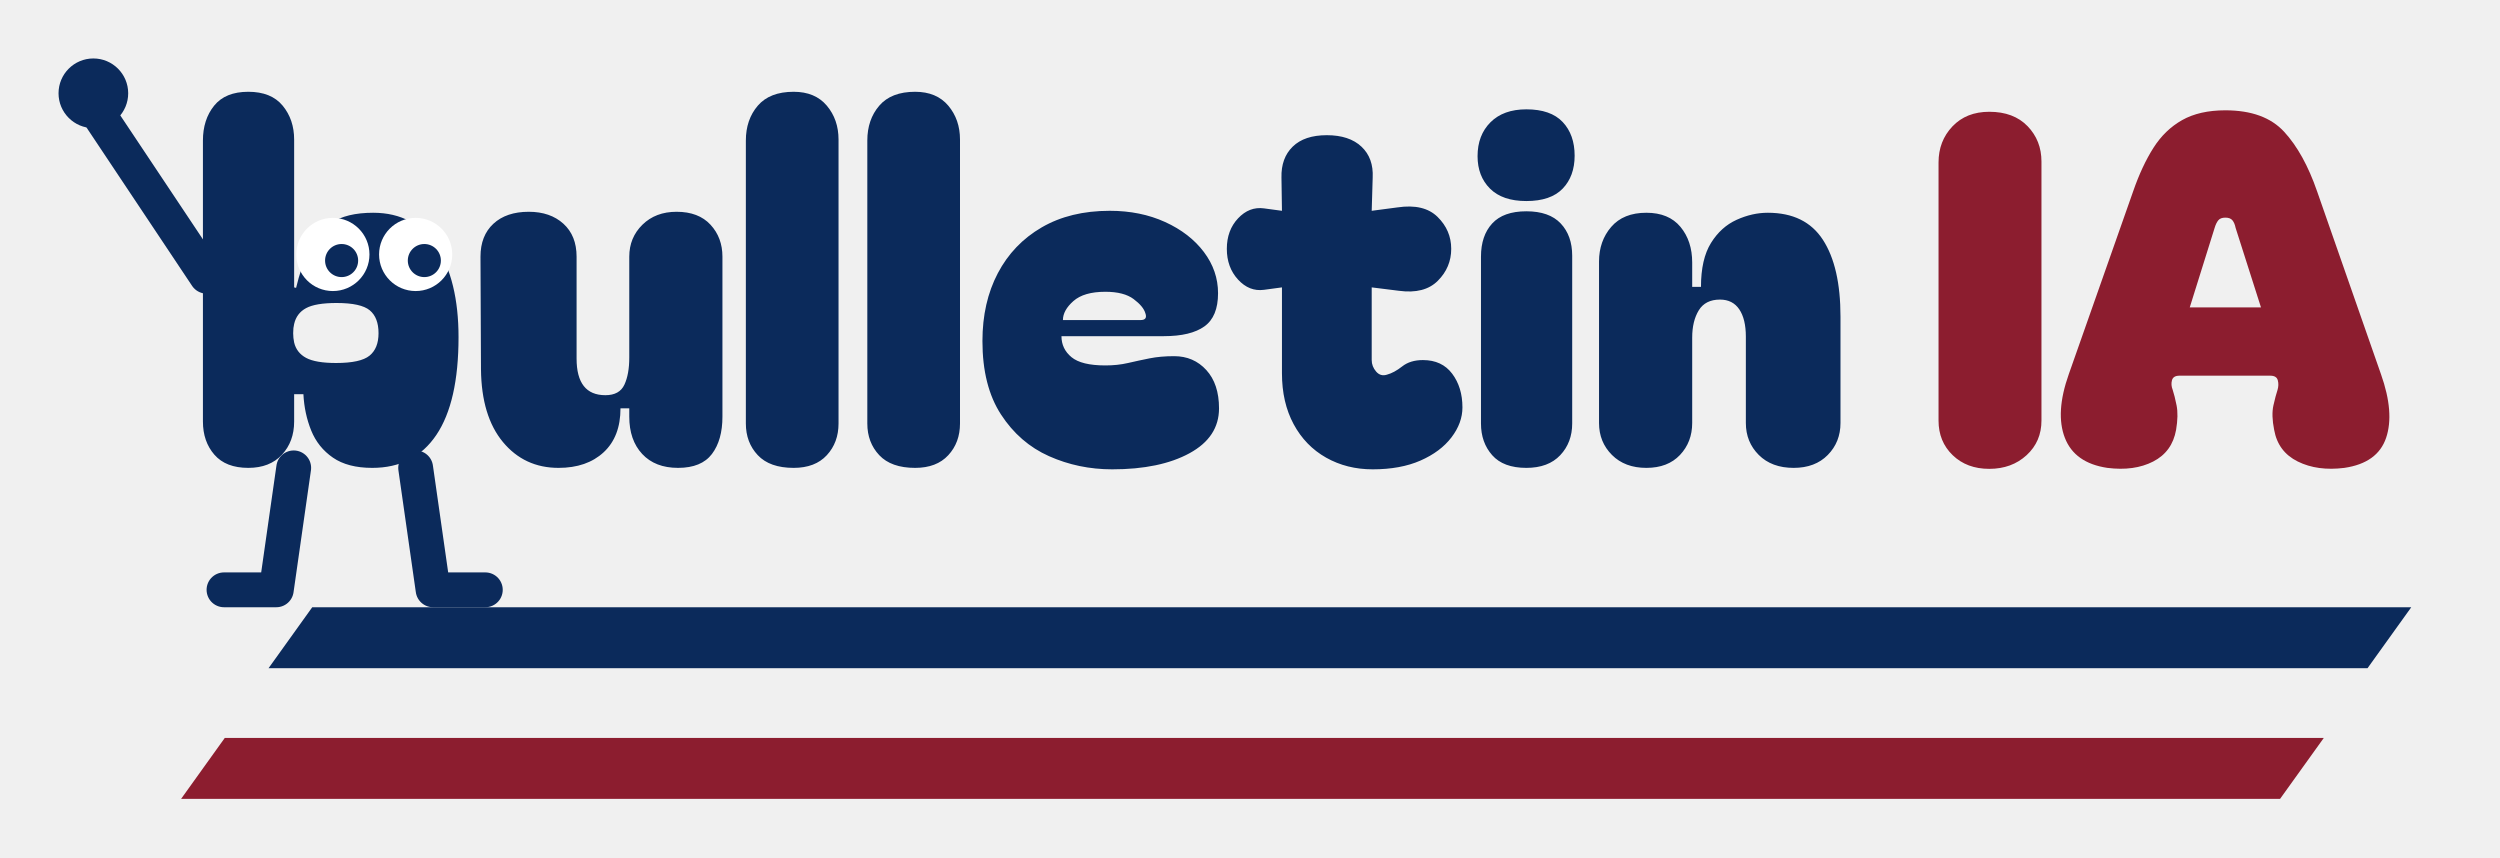
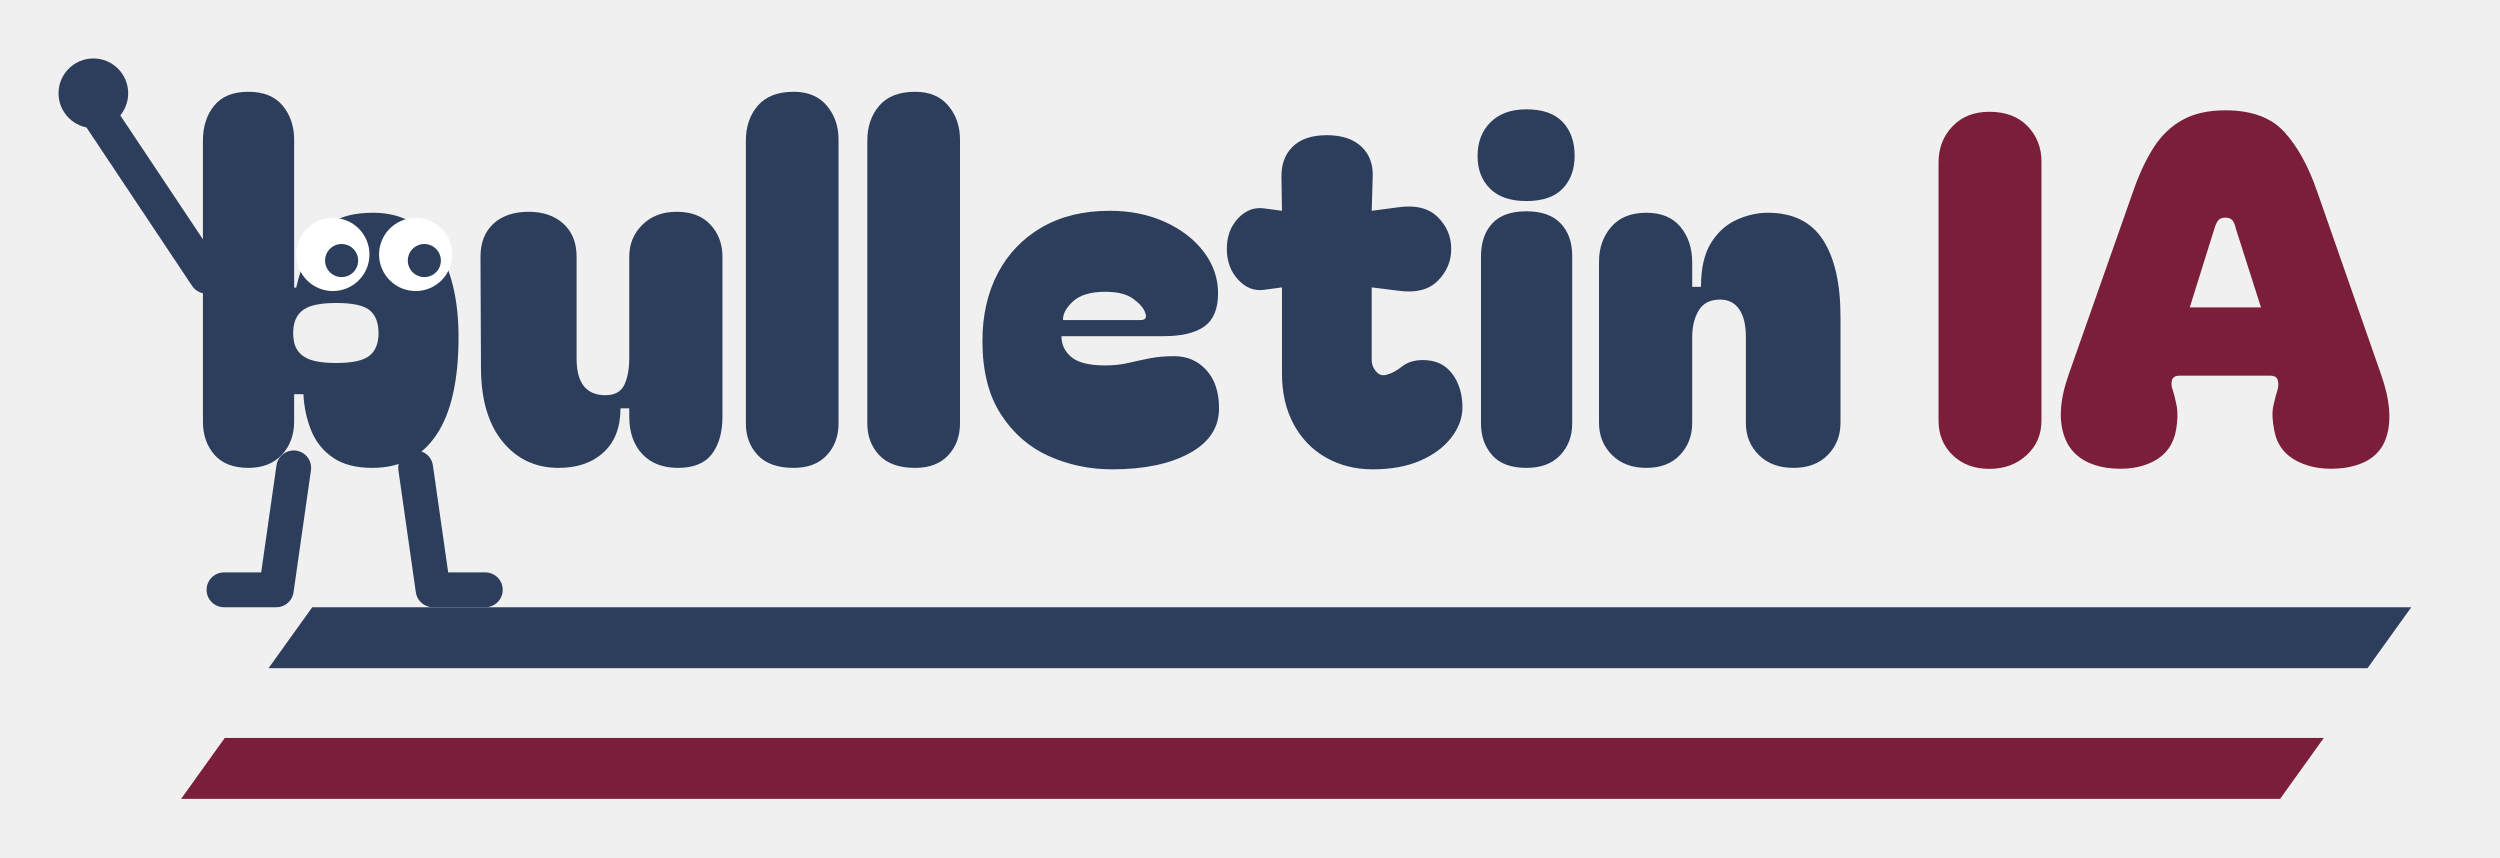
<svg xmlns="http://www.w3.org/2000/svg" viewBox="-38.9 -95.9 512.5 175.8" width="513" height="176">
-   <path d="M37.4 0.0Q32.4 0.0 29.35 -2.1Q26.3 -4.2 24.9 -7.65Q23.5 -11.1 23.3 -15.1H21.4V-9.5Q21.4 -5.4 18.9 -2.7Q16.4 0.0 12.0 0.0Q7.4 0.0 5.05 -2.7Q2.7 -5.4 2.7 -9.5V-67.1Q2.7 -71.4 5.0 -74.25Q7.3 -77.1 12.0 -77.1Q16.7 -77.1 19.05 -74.25Q21.4 -71.4 21.4 -67.3V-37.0L21.8 -36.9Q22.8 -41.1 24.35 -44.6Q25.9 -48.1 29.0 -50.2Q32.1 -52.3 37.6 -52.3Q46.1 -52.3 50.6 -45.35Q55.1 -38.4 55.1 -26.8Q55.1 -13.5 50.55 -6.75Q46.0 0.0 37.4 0.0ZM21.2 -27.6Q21.2 -27.1 21.25 -26.65Q21.3 -26.2 21.4 -25.7Q21.9 -23.6 23.85 -22.55Q25.8 -21.5 30.0 -21.5Q35.0 -21.5 36.85 -23.0Q38.7 -24.5 38.7 -27.6Q38.7 -30.8 36.9 -32.3Q35.1 -33.8 30.1 -33.8Q25.8 -33.8 23.85 -32.75Q21.9 -31.7 21.4 -29.5Q21.3 -29.1 21.25 -28.65Q21.2 -28.2 21.2 -27.6ZM75.6 0.0Q68.6 0.0 64.2 -5.3Q59.8 -10.6 59.7 -20.2L59.6 -43.3Q59.6 -47.6 62.25 -50.05Q64.9 -52.5 69.5 -52.5Q73.9 -52.5 76.6 -50.05Q79.3 -47.6 79.3 -43.3V-22.4Q79.3 -14.9 85.2 -14.9Q88.1 -14.9 89.1 -17.05Q90.1 -19.2 90.1 -22.6V-43.3Q90.1 -47.2 92.8 -49.85Q95.5 -52.5 99.8 -52.5Q104.3 -52.5 106.75 -49.85Q109.2 -47.2 109.2 -43.3V-10.5Q109.2 -5.7 107.05 -2.85Q104.9 0.0 100.1 0.0Q95.4 0.0 92.75 -2.85Q90.1 -5.7 90.1 -10.5V-12.2H88.3Q88.3 -6.4 84.85 -3.2Q81.4 0.0 75.6 0.0ZM123.8 0.0Q118.9 0.0 116.45 -2.6Q114 -5.2 114 -9.1V-67.1Q114 -71.4 116.45 -74.25Q118.9 -77.1 123.8 -77.1Q128.2 -77.1 130.6 -74.25Q133 -71.4 133 -67.3V-9.1Q133 -5.2 130.6 -2.6Q128.2 0.0 123.8 0.0ZM148.7 0.0Q143.8 0.0 141.35 -2.6Q138.9 -5.2 138.9 -9.1V-67.1Q138.9 -71.4 141.35 -74.25Q143.8 -77.1 148.7 -77.1Q153.1 -77.1 155.5 -74.25Q157.9 -71.4 157.9 -67.3V-9.1Q157.9 -5.2 155.5 -2.6Q153.1 0.0 148.7 0.0ZM162.5 -26.0Q162.5 -33.9 165.65 -39.9Q168.8 -45.9 174.65 -49.3Q180.5 -52.7 188.6 -52.7Q194.9 -52.7 199.95 -50.4Q205 -48.1 207.9 -44.25Q210.8 -40.4 210.8 -35.8Q210.8 -31.0 208.0 -29.0Q205.2 -27.0 199.7 -27.0H178.7Q178.7 -24.4 180.75 -22.7Q182.8 -21.0 187.7 -21.0Q190.2 -21.0 192.35 -21.5Q194.5 -22.0 196.75 -22.45Q199 -22.9 201.8 -22.9Q205.8 -22.9 208.4 -20.05Q211 -17.2 211 -12.2Q211 -6.3 204.95 -3Q198.9 0.3 189.1 0.3Q182.2 0.3 176.15 -2.4Q170.1 -5.1 166.3 -10.95Q162.5 -16.8 162.5 -26.0ZM194.9 -30.3Q196.4 -30.3 195.9 -31.7Q195.5 -33.1 193.5 -34.6Q191.5 -36.1 187.7 -36.1Q183.3 -36.1 181.15 -34.2Q179 -32.3 179 -30.3ZM242.5 0.3Q237.2 0.3 232.95 -2.1Q228.7 -4.5 226.3 -8.95Q223.9 -13.4 223.9 -19.4V-37.0L220.2 -36.5Q217.2 -36.1 214.9 -38.6Q212.6 -41.1 212.6 -44.9Q212.6 -48.7 214.9 -51.15Q217.2 -53.6 220.2 -53.2L223.9 -52.7L223.8 -59.5Q223.7 -63.5 226.1 -65.85Q228.5 -68.2 233.1 -68.2Q237.7 -68.2 240.2 -65.85Q242.7 -63.5 242.5 -59.5L242.3 -52.7L247.6 -53.4Q253.0 -54.2 255.8 -51.45Q258.6 -48.7 258.6 -44.9Q258.6 -41.1 255.85 -38.35Q253.1 -35.6 247.9 -36.3L242.3 -37.0V-22.1Q242.3 -20.8 243.2 -19.75Q244.1 -18.7 245.4 -19.1Q246.9 -19.5 248.55 -20.8Q250.2 -22.1 252.8 -22.1Q256.7 -22.1 258.8 -19.3Q260.9 -16.5 260.9 -12.4Q260.9 -9.2 258.65 -6.25Q256.4 -3.3 252.3 -1.5Q248.2 0.3 242.5 0.3ZM264 -63.9Q264 -68.2 266.65 -70.85Q269.3 -73.5 274 -73.5Q279 -73.5 281.45 -70.9Q283.9 -68.3 283.9 -64.0Q283.9 -59.8 281.45 -57.25Q279 -54.7 274 -54.7Q269.1 -54.7 266.55 -57.25Q264 -59.8 264 -63.9ZM274 0.0Q269.3 0.0 267 -2.6Q264.7 -5.2 264.7 -9.1V-43.3Q264.7 -47.6 267 -50.1Q269.3 -52.6 274 -52.6Q278.7 -52.6 281.05 -50.1Q283.4 -47.6 283.4 -43.5V-9.1Q283.4 -5.2 280.95 -2.6Q278.5 0.0 274 0.0ZM298.6 0.0Q294.2 0.0 291.55 -2.65Q288.9 -5.3 288.9 -9.2V-42.3Q288.9 -46.5 291.4 -49.4Q293.9 -52.3 298.6 -52.3Q303.2 -52.3 305.6 -49.4Q308 -46.5 308 -42.1V-37.1H309.8Q309.8 -42.8 311.85 -46.1Q313.9 -49.4 317.1 -50.85Q320.3 -52.3 323.5 -52.3Q331.2 -52.3 334.8 -46.75Q338.4 -41.2 338.4 -31.0V-9.2Q338.4 -5.3 335.8 -2.65Q333.2 0.0 328.8 0.0Q324.3 0.0 321.65 -2.65Q319 -5.3 319 -9.2V-26.9Q319 -30.5 317.65 -32.5Q316.3 -34.5 313.7 -34.5Q310.7 -34.5 309.35 -32.3Q308 -30.1 308 -26.7V-9.2Q308 -5.3 305.5 -2.65Q303 0.0 298.6 0.0Z" fill="#0B2A5B" />
-   <path d="M368.9 0.2Q364.3 0.2 361.4 -2.6Q358.5 -5.4 358.5 -9.7V-62.6Q358.5 -67.0 361.35 -70.0Q364.2 -73.0 368.9 -73.0Q373.9 -73.0 376.75 -70.05Q379.6 -67.1 379.6 -62.8V-9.7Q379.6 -5.4 376.55 -2.6Q373.5 0.2 368.9 0.2ZM393.1 0.0Q386.4 -1.0 384.4 -6.15Q382.4 -11.3 385.2 -19.2L398.4 -56.7Q400.2 -61.9 402.55 -65.6Q404.9 -69.3 408.45 -71.3Q412.0 -73.3 417.3 -73.3Q425.3 -73.3 429.35 -68.9Q433.4 -64.5 436.1 -56.7L449.2 -19.2Q452.0 -11.3 450.25 -6.15Q448.5 -1.0 441.7 0.0Q436.2 0.7 432.15 -1.3Q428.1 -3.3 427.3 -7.8Q426.7 -10.8 427.15 -12.8Q427.6 -14.8 428.0 -16.0Q428.3 -17.0 428.05 -17.95Q427.8 -18.9 426.5 -18.9H407.9Q406.6 -18.9 406.35 -17.95Q406.1 -17.0 406.5 -16.0Q406.9 -14.8 407.3 -12.8Q407.7 -10.8 407.2 -7.8Q406.4 -3.3 402.5 -1.3Q398.6 0.7 393.1 0.0ZM424.6 -32.9 419.4 -49.2Q419.2 -50.2 418.75 -50.75Q418.3 -51.3 417.3 -51.3Q416.3 -51.3 415.85 -50.75Q415.4 -50.2 415.1 -49.2L410.0 -32.9Z" fill="#8C1D2F" />
-   <polygon points="25.11,28.57 455.41,28.57 446.44,41.07 16.15,41.07" fill="#0B2A5B" />
-   <polygon points="7.18,55.36 437.48,55.36 428.51,67.86 -1.78,67.86" fill="#8C1D2F" />
+   <path d="M37.4 0.0Q32.4 0.0 29.35 -2.1Q26.3 -4.2 24.9 -7.65Q23.5 -11.1 23.3 -15.1H21.4V-9.5Q21.4 -5.4 18.9 -2.7Q16.4 0.0 12.0 0.0Q7.4 0.0 5.05 -2.7Q2.7 -5.4 2.7 -9.5V-67.1Q2.7 -71.4 5.0 -74.25Q7.3 -77.1 12.0 -77.1Q16.7 -77.1 19.05 -74.25Q21.4 -71.4 21.4 -67.3V-37.0L21.8 -36.9Q22.8 -41.1 24.35 -44.6Q25.9 -48.1 29.0 -50.2Q32.1 -52.3 37.6 -52.3Q46.1 -52.3 50.6 -45.35Q55.1 -38.4 55.1 -26.8Q55.1 -13.5 50.55 -6.75Q46.0 0.0 37.4 0.0ZM21.2 -27.6Q21.2 -27.1 21.25 -26.65Q21.3 -26.2 21.4 -25.7Q21.9 -23.6 23.85 -22.55Q25.8 -21.5 30.0 -21.5Q35.0 -21.5 36.85 -23.0Q38.7 -24.5 38.7 -27.6Q38.7 -30.8 36.9 -32.3Q35.1 -33.8 30.1 -33.8Q25.8 -33.8 23.85 -32.75Q21.9 -31.7 21.4 -29.5Q21.3 -29.1 21.25 -28.65Q21.2 -28.2 21.2 -27.6ZM75.6 0.0Q68.6 0.0 64.2 -5.3Q59.8 -10.6 59.7 -20.2L59.6 -43.3Q59.6 -47.6 62.25 -50.05Q64.9 -52.5 69.5 -52.5Q73.9 -52.5 76.6 -50.05Q79.3 -47.6 79.3 -43.3V-22.4Q79.3 -14.9 85.2 -14.9Q88.1 -14.9 89.1 -17.05Q90.1 -19.2 90.1 -22.6V-43.3Q90.1 -47.2 92.8 -49.85Q95.5 -52.5 99.8 -52.5Q104.3 -52.5 106.75 -49.85Q109.2 -47.2 109.2 -43.3V-10.5Q109.2 -5.7 107.05 -2.85Q104.9 0.0 100.1 0.0Q95.4 0.0 92.75 -2.85Q90.1 -5.7 90.1 -10.5V-12.2H88.3Q88.3 -6.4 84.85 -3.2Q81.4 0.0 75.6 0.0ZM123.8 0.0Q118.9 0.0 116.45 -2.6Q114 -5.2 114 -9.1V-67.1Q114 -71.4 116.45 -74.25Q118.9 -77.1 123.8 -77.1Q128.2 -77.1 130.6 -74.25Q133 -71.4 133 -67.3V-9.1Q133 -5.2 130.6 -2.6Q128.2 0.0 123.8 0.0ZM148.7 0.0Q143.8 0.0 141.35 -2.6Q138.9 -5.2 138.9 -9.1V-67.1Q138.9 -71.4 141.35 -74.25Q143.8 -77.1 148.7 -77.1Q153.1 -77.1 155.5 -74.25Q157.9 -71.4 157.9 -67.3V-9.1Q157.9 -5.2 155.5 -2.6Q153.1 0.0 148.7 0.0ZM162.5 -26.0Q162.5 -33.9 165.65 -39.9Q168.8 -45.9 174.65 -49.3Q180.5 -52.7 188.6 -52.7Q194.9 -52.7 199.95 -50.4Q205 -48.1 207.9 -44.25Q210.8 -40.4 210.8 -35.8Q210.8 -31.0 208.0 -29.0Q205.2 -27.0 199.7 -27.0H178.7Q178.7 -24.4 180.75 -22.7Q182.8 -21.0 187.7 -21.0Q190.2 -21.0 192.35 -21.5Q194.5 -22.0 196.75 -22.45Q199 -22.9 201.8 -22.9Q205.8 -22.9 208.4 -20.05Q211 -17.2 211 -12.2Q211 -6.3 204.95 -3Q198.9 0.3 189.1 0.3Q182.2 0.3 176.15 -2.4Q170.1 -5.1 166.3 -10.95Q162.5 -16.8 162.5 -26.0ZM194.9 -30.3Q196.4 -30.3 195.9 -31.7Q195.5 -33.1 193.5 -34.6Q191.5 -36.1 187.7 -36.1Q183.3 -36.1 181.15 -34.2Q179 -32.3 179 -30.3ZM242.5 0.3Q237.2 0.3 232.95 -2.1Q228.7 -4.5 226.3 -8.95Q223.9 -13.4 223.9 -19.4V-37.0L220.2 -36.5Q217.2 -36.1 214.9 -38.6Q212.6 -41.1 212.6 -44.9Q212.6 -48.7 214.9 -51.15Q217.2 -53.6 220.2 -53.2L223.9 -52.7L223.8 -59.5Q223.7 -63.5 226.1 -65.85Q228.5 -68.2 233.1 -68.2Q237.7 -68.2 240.2 -65.85Q242.7 -63.5 242.5 -59.5L242.3 -52.7L247.6 -53.4Q253.0 -54.2 255.8 -51.45Q258.6 -48.7 258.6 -44.9Q258.6 -41.1 255.85 -38.35Q253.1 -35.6 247.9 -36.3L242.3 -37.0V-22.1Q242.3 -20.8 243.2 -19.75Q244.1 -18.7 245.4 -19.1Q246.9 -19.5 248.55 -20.8Q250.2 -22.1 252.8 -22.1Q256.7 -22.1 258.8 -19.3Q260.9 -16.5 260.9 -12.4Q260.9 -9.2 258.65 -6.25Q256.4 -3.3 252.3 -1.5Q248.2 0.3 242.5 0.3ZM264 -63.9Q264 -68.2 266.65 -70.85Q269.3 -73.5 274 -73.5Q279 -73.5 281.45 -70.9Q283.9 -68.3 283.9 -64.0Q283.9 -59.8 281.45 -57.25Q279 -54.7 274 -54.7Q269.1 -54.7 266.55 -57.25Q264 -59.8 264 -63.9ZM274 0.0Q269.3 0.0 267 -2.6Q264.7 -5.2 264.7 -9.1V-43.3Q264.7 -47.6 267 -50.1Q269.3 -52.6 274 -52.6Q278.7 -52.6 281.05 -50.1Q283.4 -47.6 283.4 -43.5V-9.1Q283.4 -5.2 280.95 -2.6Q278.5 0.0 274 0.0ZM298.6 0.0Q294.2 0.0 291.55 -2.65Q288.9 -5.3 288.9 -9.2V-42.3Q288.9 -46.5 291.4 -49.4Q293.9 -52.3 298.6 -52.3Q303.2 -52.3 305.6 -49.4Q308 -46.5 308 -42.1V-37.1H309.8Q309.8 -42.8 311.85 -46.1Q313.9 -49.4 317.1 -50.85Q320.3 -52.3 323.5 -52.3Q331.2 -52.3 334.8 -46.75Q338.4 -41.2 338.4 -31.0V-9.2Q338.4 -5.3 335.8 -2.65Q333.2 0.0 328.8 0.0Q324.3 0.0 321.65 -2.65Q319 -5.3 319 -9.2V-26.9Q319 -30.5 317.65 -32.5Q316.3 -34.5 313.7 -34.5Q310.7 -34.5 309.35 -32.3Q308 -30.1 308 -26.7V-9.2Q308 -5.3 305.5 -2.65Q303 0.0 298.6 0.0Z" fill="#2C3E5C" />
+   <path d="M368.9 0.2Q364.3 0.2 361.4 -2.6Q358.5 -5.4 358.5 -9.7V-62.6Q358.5 -67.0 361.35 -70.0Q364.2 -73.0 368.9 -73.0Q373.9 -73.0 376.75 -70.05Q379.6 -67.1 379.6 -62.8V-9.7Q379.6 -5.4 376.55 -2.6Q373.5 0.2 368.9 0.2ZM393.1 0.0Q386.4 -1.0 384.4 -6.15Q382.4 -11.3 385.2 -19.2L398.4 -56.7Q400.2 -61.9 402.55 -65.6Q404.9 -69.3 408.45 -71.3Q412.0 -73.3 417.3 -73.3Q425.3 -73.3 429.35 -68.9Q433.4 -64.5 436.1 -56.7L449.2 -19.2Q452.0 -11.3 450.25 -6.15Q448.5 -1.0 441.7 0.0Q436.2 0.7 432.15 -1.3Q428.1 -3.3 427.3 -7.8Q426.7 -10.8 427.15 -12.8Q427.6 -14.8 428.0 -16.0Q428.3 -17.0 428.05 -17.95Q427.8 -18.9 426.5 -18.9H407.9Q406.6 -18.9 406.35 -17.95Q406.1 -17.0 406.5 -16.0Q406.9 -14.8 407.3 -12.8Q407.7 -10.8 407.2 -7.8Q406.4 -3.3 402.5 -1.3Q398.6 0.7 393.1 0.0ZM424.6 -32.9 419.4 -49.2Q419.2 -50.2 418.75 -50.75Q418.3 -51.3 417.3 -51.3Q416.3 -51.3 415.85 -50.75Q415.4 -50.2 415.1 -49.2L410.0 -32.9Z" fill="#7B1E3A" />
+   <polygon points="25.11,28.57 455.41,28.57 446.44,41.07 16.15,41.07" fill="#2C3E5C" />
+   <polygon points="7.18,55.36 437.48,55.36 428.51,67.86 -1.78,67.86" fill="#7B1E3A" />
  <g transform="translate(28.45 0)">
    <circle cx="0.89" cy="-43.75" r="7.50" fill="#FFFFFF" />
-     <circle cx="2.68" cy="-42.50" r="3.39" fill="#0B2A5B" />
+     <circle cx="2.68" cy="-42.50" r="3.39" fill="#2C3E5C" />
    <circle cx="17.86" cy="-43.75" r="7.50" fill="#FFFFFF" />
-     <circle cx="19.64" cy="-42.50" r="3.39" fill="#0B2A5B" />
-     <path d="M-25.00 -39.29 L-46.43 -71.43 M-7.14 0 L-10.71 25.00 L-21.43 25.00 M17.86 0 L21.43 25.00 L32.14 25.00" fill="none" stroke="#0B2A5B" stroke-width="7.14" stroke-linecap="round" stroke-linejoin="round" />
-     <circle cx="-48.21" cy="-76.79" r="7.14" fill="#0B2A5B" />
+     <circle cx="19.64" cy="-42.50" r="3.39" fill="#2C3E5C" />
+     <path d="M-25.00 -39.29 L-46.43 -71.43 M-7.14 0 L-10.71 25.00 L-21.43 25.00 M17.86 0 L21.43 25.00 L32.14 25.00" fill="none" stroke="#2C3E5C" stroke-width="7.14" stroke-linecap="round" stroke-linejoin="round" />
+     <circle cx="-48.21" cy="-76.79" r="7.14" fill="#2C3E5C" />
  </g>
</svg>
